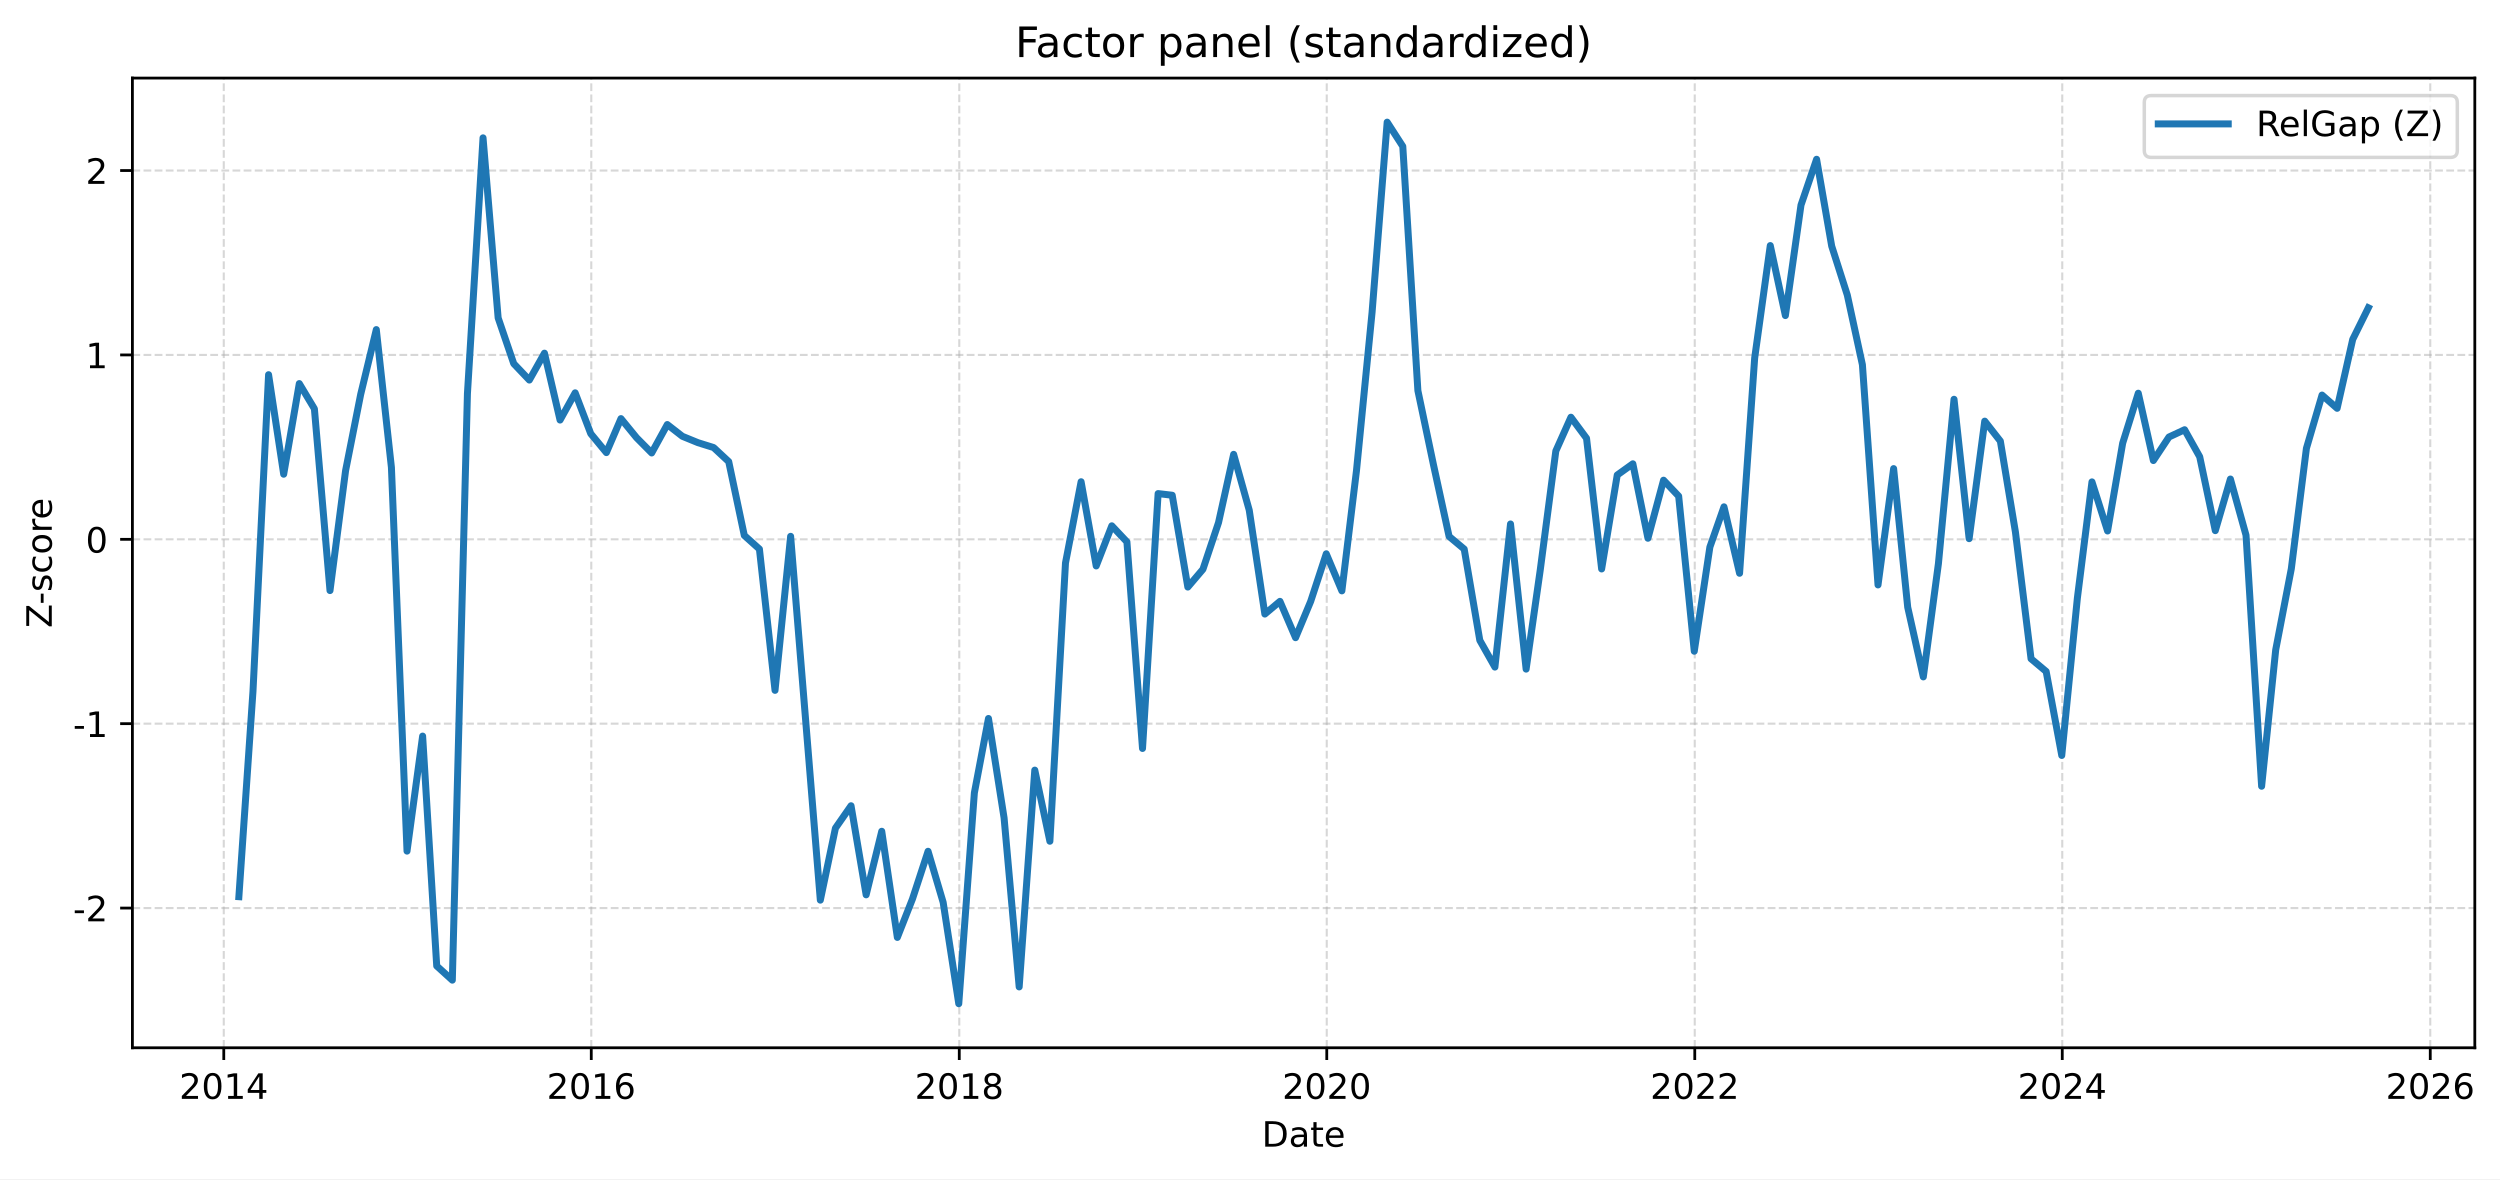
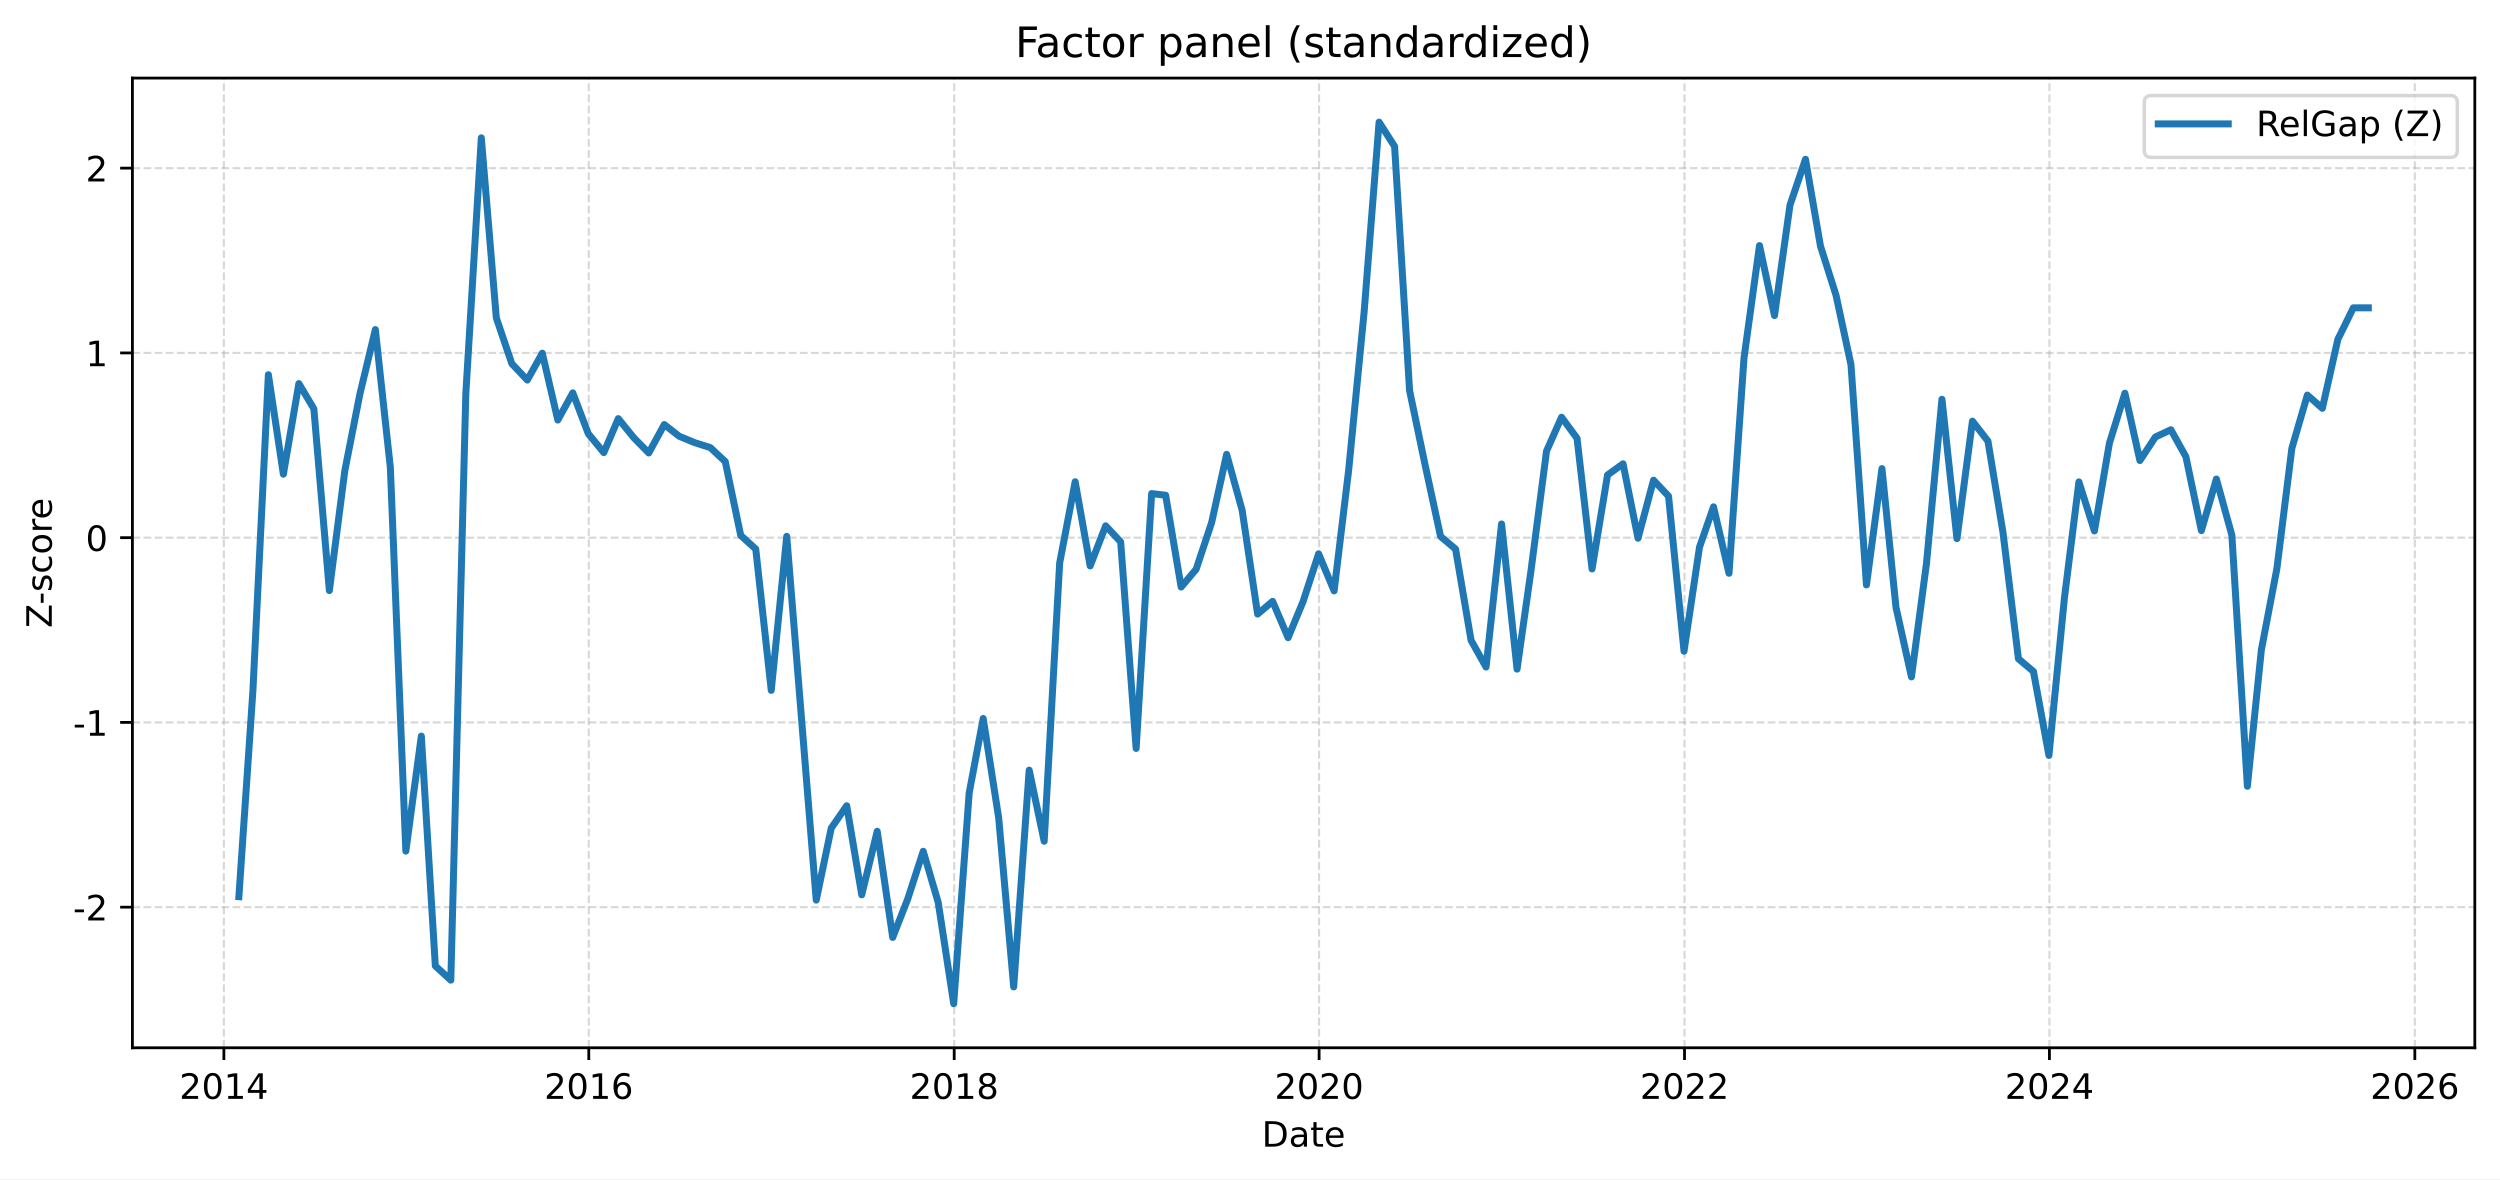
<svg xmlns="http://www.w3.org/2000/svg" xmlns:xlink="http://www.w3.org/1999/xlink" width="714.648pt" height="337.074pt" viewBox="0 0 714.648 337.074" version="1.1">
  <defs>
    <style type="text/css">*{stroke-linejoin: round; stroke-linecap: butt}</style>
  </defs>
  <g id="figure_1">
    <g id="patch_1">
      <path d="M 0 337.074  L 714.648 337.074  L 714.648 0  L 0 0  z " style="fill: #ffffff" />
    </g>
    <g id="axes_1">
      <g id="patch_2">
        <path d="M 37.848 299.518  L 707.448 299.518  L 707.448 22.318  L 37.848 22.318  z " style="fill: #ffffff" />
      </g>
      <g id="matplotlib.axis_1">
        <g id="xtick_1">
          <g id="line2d_1">
-             <path d="M 63.968 299.518  L 63.968 22.318  " clip-path="url(#pb4187ff021)" style="fill: none; stroke-dasharray: 2.22,0.96; stroke-dashoffset: 0; stroke: #b0b0b0; stroke-opacity: 0.5; stroke-width: 0.6" />
+             <path d="M 63.998 299.518  L 63.998 22.318  " clip-path="url(#paab1a33492)" style="fill: none; stroke-dasharray: 2.22,0.96; stroke-dashoffset: 0; stroke: #b0b0b0; stroke-opacity: 0.5; stroke-width: 0.6" />
          </g>
          <g id="line2d_2">
            <defs>
-               <path id="m8421670091" d="M 0 0  L 0 3.5  " style="stroke: #000000; stroke-width: 0.8" />
-             </defs>
-             <g>
-               <use xlink:href="#m8421670091" x="63.968" y="299.518" style="stroke: #000000; stroke-width: 0.8" />
+               <path id="ma231235685" d="M 0 0  L 0 3.5  " style="stroke: #000000; stroke-width: 0.8" />
+             </defs>
+             <g>
+               <use xlink:href="#ma231235685" x="63.998" y="299.518" style="stroke: #000000; stroke-width: 0.8" />
            </g>
          </g>
          <g id="text_1">
-             <g transform="translate(51.24259 314.1166) scale(0.1 -0.1)">
+             <g transform="translate(51.27299 314.1166) scale(0.1 -0.1)">
              <defs>
                <path id="DejaVuSans-32" d="M 1228 531  L 3431 531  L 3431 0  L 469 0  L 469 531  Q 828 903 1448 1529  Q 2069 2156 2228 2338  Q 2531 2678 2651 2914  Q 2772 3150 2772 3378  Q 2772 3750 2511 3984  Q 2250 4219 1831 4219  Q 1534 4219 1204 4116  Q 875 4013 500 3803  L 500 4441  Q 881 4594 1212 4672  Q 1544 4750 1819 4750  Q 2544 4750 2975 4387  Q 3406 4025 3406 3419  Q 3406 3131 3298 2873  Q 3191 2616 2906 2266  Q 2828 2175 2409 1742  Q 1991 1309 1228 531  z " transform="scale(0.015625)" />
                <path id="DejaVuSans-30" d="M 2034 4250  Q 1547 4250 1301 3770  Q 1056 3291 1056 2328  Q 1056 1369 1301 889  Q 1547 409 2034 409  Q 2525 409 2770 889  Q 3016 1369 3016 2328  Q 3016 3291 2770 3770  Q 2525 4250 2034 4250  z M 2034 4750  Q 2819 4750 3233 4129  Q 3647 3509 3647 2328  Q 3647 1150 3233 529  Q 2819 -91 2034 -91  Q 1250 -91 836 529  Q 422 1150 422 2328  Q 422 3509 836 4129  Q 1250 4750 2034 4750  z " transform="scale(0.015625)" />
                <path id="DejaVuSans-31" d="M 794 531  L 1825 531  L 1825 4091  L 703 3866  L 703 4441  L 1819 4666  L 2450 4666  L 2450 531  L 3481 531  L 3481 0  L 794 0  L 794 531  z " transform="scale(0.015625)" />
                <path id="DejaVuSans-34" d="M 2419 4116  L 825 1625  L 2419 1625  L 2419 4116  z M 2253 4666  L 3047 4666  L 3047 1625  L 3713 1625  L 3713 1100  L 3047 1100  L 3047 0  L 2419 0  L 2419 1100  L 313 1100  L 313 1709  L 2253 4666  z " transform="scale(0.015625)" />
              </defs>
              <use xlink:href="#DejaVuSans-32" />
              <use xlink:href="#DejaVuSans-30" transform="translate(63.62305 0)" />
              <use xlink:href="#DejaVuSans-31" transform="translate(127.2461 0)" />
              <use xlink:href="#DejaVuSans-34" transform="translate(190.8691 0)" />
            </g>
          </g>
        </g>
        <g id="xtick_2">
          <g id="line2d_3">
-             <path d="M 169.02 299.518  L 169.02 22.318  " clip-path="url(#pb4187ff021)" style="fill: none; stroke-dasharray: 2.22,0.96; stroke-dashoffset: 0; stroke: #b0b0b0; stroke-opacity: 0.5; stroke-width: 0.6" />
+             <path d="M 168.31 299.518  L 168.31 22.318  " clip-path="url(#paab1a33492)" style="fill: none; stroke-dasharray: 2.22,0.96; stroke-dashoffset: 0; stroke: #b0b0b0; stroke-opacity: 0.5; stroke-width: 0.6" />
          </g>
          <g id="line2d_4">
            <g>
-               <use xlink:href="#m8421670091" x="169.02" y="299.518" style="stroke: #000000; stroke-width: 0.8" />
+               <use xlink:href="#ma231235685" x="168.31" y="299.518" style="stroke: #000000; stroke-width: 0.8" />
            </g>
          </g>
          <g id="text_2">
-             <g transform="translate(156.2948 314.1166) scale(0.1 -0.1)">
+             <g transform="translate(155.5854 314.1166) scale(0.1 -0.1)">
              <defs>
                <path id="DejaVuSans-36" d="M 2113 2584  Q 1688 2584 1439 2293  Q 1191 2003 1191 1497  Q 1191 994 1439 701  Q 1688 409 2113 409  Q 2538 409 2786 701  Q 3034 994 3034 1497  Q 3034 2003 2786 2293  Q 2538 2584 2113 2584  z M 3366 4563  L 3366 3988  Q 3128 4100 2886 4159  Q 2644 4219 2406 4219  Q 1781 4219 1451 3797  Q 1122 3375 1075 2522  Q 1259 2794 1537 2939  Q 1816 3084 2150 3084  Q 2853 3084 3261 2657  Q 3669 2231 3669 1497  Q 3669 778 3244 343  Q 2819 -91 2113 -91  Q 1303 -91 875 529  Q 447 1150 447 2328  Q 447 3434 972 4092  Q 1497 4750 2381 4750  Q 2619 4750 2861 4703  Q 3103 4656 3366 4563  z " transform="scale(0.015625)" />
              </defs>
              <use xlink:href="#DejaVuSans-32" />
              <use xlink:href="#DejaVuSans-30" transform="translate(63.62305 0)" />
              <use xlink:href="#DejaVuSans-31" transform="translate(127.2461 0)" />
              <use xlink:href="#DejaVuSans-36" transform="translate(190.8691 0)" />
            </g>
          </g>
        </g>
        <g id="xtick_3">
          <g id="line2d_5">
-             <path d="M 274.216 299.518  L 274.216 22.318  " clip-path="url(#pb4187ff021)" style="fill: none; stroke-dasharray: 2.22,0.96; stroke-dashoffset: 0; stroke: #b0b0b0; stroke-opacity: 0.5; stroke-width: 0.6" />
+             <path d="M 272.766 299.518  L 272.766 22.318  " clip-path="url(#paab1a33492)" style="fill: none; stroke-dasharray: 2.22,0.96; stroke-dashoffset: 0; stroke: #b0b0b0; stroke-opacity: 0.5; stroke-width: 0.6" />
          </g>
          <g id="line2d_6">
            <g>
-               <use xlink:href="#m8421670091" x="274.216" y="299.518" style="stroke: #000000; stroke-width: 0.8" />
+               <use xlink:href="#ma231235685" x="272.766" y="299.518" style="stroke: #000000; stroke-width: 0.8" />
            </g>
          </g>
          <g id="text_3">
-             <g transform="translate(261.4909 314.1166) scale(0.1 -0.1)">
+             <g transform="translate(260.0407 314.1166) scale(0.1 -0.1)">
              <defs>
                <path id="DejaVuSans-38" d="M 2034 2216  Q 1584 2216 1326 1975  Q 1069 1734 1069 1313  Q 1069 891 1326 650  Q 1584 409 2034 409  Q 2484 409 2743 651  Q 3003 894 3003 1313  Q 3003 1734 2745 1975  Q 2488 2216 2034 2216  z M 1403 2484  Q 997 2584 770 2862  Q 544 3141 544 3541  Q 544 4100 942 4425  Q 1341 4750 2034 4750  Q 2731 4750 3128 4425  Q 3525 4100 3525 3541  Q 3525 3141 3298 2862  Q 3072 2584 2669 2484  Q 3125 2378 3379 2068  Q 3634 1759 3634 1313  Q 3634 634 3220 271  Q 2806 -91 2034 -91  Q 1263 -91 848 271  Q 434 634 434 1313  Q 434 1759 690 2068  Q 947 2378 1403 2484  z M 1172 3481  Q 1172 3119 1398 2916  Q 1625 2713 2034 2713  Q 2441 2713 2670 2916  Q 2900 3119 2900 3481  Q 2900 3844 2670 4047  Q 2441 4250 2034 4250  Q 1625 4250 1398 4047  Q 1172 3844 1172 3481  z " transform="scale(0.015625)" />
              </defs>
              <use xlink:href="#DejaVuSans-32" />
              <use xlink:href="#DejaVuSans-30" transform="translate(63.62305 0)" />
              <use xlink:href="#DejaVuSans-31" transform="translate(127.2461 0)" />
              <use xlink:href="#DejaVuSans-38" transform="translate(190.8691 0)" />
            </g>
          </g>
        </g>
        <g id="xtick_4">
          <g id="line2d_7">
-             <path d="M 379.268 299.518  L 379.268 22.318  " clip-path="url(#pb4187ff021)" style="fill: none; stroke-dasharray: 2.22,0.96; stroke-dashoffset: 0; stroke: #b0b0b0; stroke-opacity: 0.5; stroke-width: 0.6" />
+             <path d="M 377.078 299.518  L 377.078 22.318  " clip-path="url(#paab1a33492)" style="fill: none; stroke-dasharray: 2.22,0.96; stroke-dashoffset: 0; stroke: #b0b0b0; stroke-opacity: 0.5; stroke-width: 0.6" />
          </g>
          <g id="line2d_8">
            <g>
-               <use xlink:href="#m8421670091" x="379.268" y="299.518" style="stroke: #000000; stroke-width: 0.8" />
+               <use xlink:href="#ma231235685" x="377.078" y="299.518" style="stroke: #000000; stroke-width: 0.8" />
            </g>
          </g>
          <g id="text_4">
-             <g transform="translate(366.5432 314.1166) scale(0.1 -0.1)">
+             <g transform="translate(364.3531 314.1166) scale(0.1 -0.1)">
              <use xlink:href="#DejaVuSans-32" />
              <use xlink:href="#DejaVuSans-30" transform="translate(63.62305 0)" />
              <use xlink:href="#DejaVuSans-32" transform="translate(127.2461 0)" />
              <use xlink:href="#DejaVuSans-30" transform="translate(190.8691 0)" />
            </g>
          </g>
        </g>
        <g id="xtick_5">
          <g id="line2d_9">
-             <path d="M 484.464 299.518  L 484.464 22.318  " clip-path="url(#pb4187ff021)" style="fill: none; stroke-dasharray: 2.22,0.96; stroke-dashoffset: 0; stroke: #b0b0b0; stroke-opacity: 0.5; stroke-width: 0.6" />
+             <path d="M 481.533 299.518  L 481.533 22.318  " clip-path="url(#paab1a33492)" style="fill: none; stroke-dasharray: 2.22,0.96; stroke-dashoffset: 0; stroke: #b0b0b0; stroke-opacity: 0.5; stroke-width: 0.6" />
          </g>
          <g id="line2d_10">
            <g>
-               <use xlink:href="#m8421670091" x="484.464" y="299.518" style="stroke: #000000; stroke-width: 0.8" />
+               <use xlink:href="#ma231235685" x="481.533" y="299.518" style="stroke: #000000; stroke-width: 0.8" />
            </g>
          </g>
          <g id="text_5">
-             <g transform="translate(471.7393 314.1166) scale(0.1 -0.1)">
+             <g transform="translate(468.8085 314.1166) scale(0.1 -0.1)">
              <use xlink:href="#DejaVuSans-32" />
              <use xlink:href="#DejaVuSans-30" transform="translate(63.62305 0)" />
              <use xlink:href="#DejaVuSans-32" transform="translate(127.2461 0)" />
              <use xlink:href="#DejaVuSans-32" transform="translate(190.8691 0)" />
            </g>
          </g>
        </g>
        <g id="xtick_6">
          <g id="line2d_11">
-             <path d="M 589.517 299.518  L 589.517 22.318  " clip-path="url(#pb4187ff021)" style="fill: none; stroke-dasharray: 2.22,0.96; stroke-dashoffset: 0; stroke: #b0b0b0; stroke-opacity: 0.5; stroke-width: 0.6" />
+             <path d="M 585.846 299.518  L 585.846 22.318  " clip-path="url(#paab1a33492)" style="fill: none; stroke-dasharray: 2.22,0.96; stroke-dashoffset: 0; stroke: #b0b0b0; stroke-opacity: 0.5; stroke-width: 0.6" />
          </g>
          <g id="line2d_12">
            <g>
-               <use xlink:href="#m8421670091" x="589.517" y="299.518" style="stroke: #000000; stroke-width: 0.8" />
+               <use xlink:href="#ma231235685" x="585.846" y="299.518" style="stroke: #000000; stroke-width: 0.8" />
            </g>
          </g>
          <g id="text_6">
-             <g transform="translate(576.7915 314.1166) scale(0.1 -0.1)">
+             <g transform="translate(573.1209 314.1166) scale(0.1 -0.1)">
              <use xlink:href="#DejaVuSans-32" />
              <use xlink:href="#DejaVuSans-30" transform="translate(63.62305 0)" />
              <use xlink:href="#DejaVuSans-32" transform="translate(127.2461 0)" />
              <use xlink:href="#DejaVuSans-34" transform="translate(190.8691 0)" />
            </g>
          </g>
        </g>
        <g id="xtick_7">
          <g id="line2d_13">
-             <path d="M 694.713 299.518  L 694.713 22.318  " clip-path="url(#pb4187ff021)" style="fill: none; stroke-dasharray: 2.22,0.96; stroke-dashoffset: 0; stroke: #b0b0b0; stroke-opacity: 0.5; stroke-width: 0.6" />
+             <path d="M 690.301 299.518  L 690.301 22.318  " clip-path="url(#paab1a33492)" style="fill: none; stroke-dasharray: 2.22,0.96; stroke-dashoffset: 0; stroke: #b0b0b0; stroke-opacity: 0.5; stroke-width: 0.6" />
          </g>
          <g id="line2d_14">
            <g>
-               <use xlink:href="#m8421670091" x="694.713" y="299.518" style="stroke: #000000; stroke-width: 0.8" />
+               <use xlink:href="#ma231235685" x="690.301" y="299.518" style="stroke: #000000; stroke-width: 0.8" />
            </g>
          </g>
          <g id="text_7">
-             <g transform="translate(681.9877 314.1166) scale(0.1 -0.1)">
+             <g transform="translate(677.5762 314.1166) scale(0.1 -0.1)">
              <use xlink:href="#DejaVuSans-32" />
              <use xlink:href="#DejaVuSans-30" transform="translate(63.62305 0)" />
              <use xlink:href="#DejaVuSans-32" transform="translate(127.2461 0)" />
              <use xlink:href="#DejaVuSans-36" transform="translate(190.8691 0)" />
            </g>
          </g>
        </g>
        <g id="text_8">
          <g transform="translate(360.6977 327.7947) scale(0.1 -0.1)">
            <defs>
              <path id="DejaVuSans-44" d="M 1259 4147  L 1259 519  L 2022 519  Q 2988 519 3436 956  Q 3884 1394 3884 2338  Q 3884 3275 3436 3711  Q 2988 4147 2022 4147  L 1259 4147  z M 628 4666  L 1925 4666  Q 3281 4666 3915 4102  Q 4550 3538 4550 2338  Q 4550 1131 3912 565  Q 3275 0 1925 0  L 628 0  L 628 4666  z " transform="scale(0.015625)" />
              <path id="DejaVuSans-61" d="M 2194 1759  Q 1497 1759 1228 1600  Q 959 1441 959 1056  Q 959 750 1161 570  Q 1363 391 1709 391  Q 2188 391 2477 730  Q 2766 1069 2766 1631  L 2766 1759  L 2194 1759  z M 3341 1997  L 3341 0  L 2766 0  L 2766 531  Q 2569 213 2275 61  Q 1981 -91 1556 -91  Q 1019 -91 701 211  Q 384 513 384 1019  Q 384 1609 779 1909  Q 1175 2209 1959 2209  L 2766 2209  L 2766 2266  Q 2766 2663 2505 2880  Q 2244 3097 1772 3097  Q 1472 3097 1187 3025  Q 903 2953 641 2809  L 641 3341  Q 956 3463 1253 3523  Q 1550 3584 1831 3584  Q 2591 3584 2966 3190  Q 3341 2797 3341 1997  z " transform="scale(0.015625)" />
              <path id="DejaVuSans-74" d="M 1172 4494  L 1172 3500  L 2356 3500  L 2356 3053  L 1172 3053  L 1172 1153  Q 1172 725 1289 603  Q 1406 481 1766 481  L 2356 481  L 2356 0  L 1766 0  Q 1100 0 847 248  Q 594 497 594 1153  L 594 3053  L 172 3053  L 172 3500  L 594 3500  L 594 4494  L 1172 4494  z " transform="scale(0.015625)" />
              <path id="DejaVuSans-65" d="M 3597 1894  L 3597 1613  L 953 1613  Q 991 1019 1311 708  Q 1631 397 2203 397  Q 2534 397 2845 478  Q 3156 559 3463 722  L 3463 178  Q 3153 47 2828 -22  Q 2503 -91 2169 -91  Q 1331 -91 842 396  Q 353 884 353 1716  Q 353 2575 817 3079  Q 1281 3584 2069 3584  Q 2775 3584 3186 3129  Q 3597 2675 3597 1894  z M 3022 2063  Q 3016 2534 2758 2815  Q 2500 3097 2075 3097  Q 1594 3097 1305 2825  Q 1016 2553 972 2059  L 3022 2063  z " transform="scale(0.015625)" />
            </defs>
            <use xlink:href="#DejaVuSans-44" />
            <use xlink:href="#DejaVuSans-61" transform="translate(77.00195 0)" />
            <use xlink:href="#DejaVuSans-74" transform="translate(138.2812 0)" />
            <use xlink:href="#DejaVuSans-65" transform="translate(177.4902 0)" />
          </g>
        </g>
      </g>
      <g id="matplotlib.axis_2">
        <g id="ytick_1">
          <g id="line2d_15">
-             <path d="M 37.848 259.579  L 707.448 259.579  " clip-path="url(#pb4187ff021)" style="fill: none; stroke-dasharray: 2.22,0.96; stroke-dashoffset: 0; stroke: #b0b0b0; stroke-opacity: 0.5; stroke-width: 0.6" />
+             <path d="M 37.848 259.322  L 707.448 259.322  " clip-path="url(#paab1a33492)" style="fill: none; stroke-dasharray: 2.22,0.96; stroke-dashoffset: 0; stroke: #b0b0b0; stroke-opacity: 0.5; stroke-width: 0.6" />
          </g>
          <g id="line2d_16">
            <defs>
-               <path id="m67e1d854a9" d="M 0 0  L -3.5 0  " style="stroke: #000000; stroke-width: 0.8" />
-             </defs>
-             <g>
-               <use xlink:href="#m67e1d854a9" x="37.848" y="259.579" style="stroke: #000000; stroke-width: 0.8" />
+               <path id="me36ed84a1c" d="M 0 0  L -3.5 0  " style="stroke: #000000; stroke-width: 0.8" />
+             </defs>
+             <g>
+               <use xlink:href="#me36ed84a1c" x="37.848" y="259.322" style="stroke: #000000; stroke-width: 0.8" />
            </g>
          </g>
          <g id="text_9">
-             <g transform="translate(20.87813 263.3784) scale(0.1 -0.1)">
+             <g transform="translate(20.87813 263.1217) scale(0.1 -0.1)">
              <defs>
                <path id="DejaVuSans-2d" d="M 313 2009  L 1997 2009  L 1997 1497  L 313 1497  L 313 2009  z " transform="scale(0.015625)" />
              </defs>
              <use xlink:href="#DejaVuSans-2d" />
              <use xlink:href="#DejaVuSans-32" transform="translate(36.08398 0)" />
            </g>
          </g>
        </g>
        <g id="ytick_2">
          <g id="line2d_17">
-             <path d="M 37.848 206.872  L 707.448 206.872  " clip-path="url(#pb4187ff021)" style="fill: none; stroke-dasharray: 2.22,0.96; stroke-dashoffset: 0; stroke: #b0b0b0; stroke-opacity: 0.5; stroke-width: 0.6" />
+             <path d="M 37.848 206.509  L 707.448 206.509  " clip-path="url(#paab1a33492)" style="fill: none; stroke-dasharray: 2.22,0.96; stroke-dashoffset: 0; stroke: #b0b0b0; stroke-opacity: 0.5; stroke-width: 0.6" />
          </g>
          <g id="line2d_18">
            <g>
-               <use xlink:href="#m67e1d854a9" x="37.848" y="206.872" style="stroke: #000000; stroke-width: 0.8" />
+               <use xlink:href="#me36ed84a1c" x="37.848" y="206.509" style="stroke: #000000; stroke-width: 0.8" />
            </g>
          </g>
          <g id="text_10">
-             <g transform="translate(20.87813 210.6717) scale(0.1 -0.1)">
+             <g transform="translate(20.87813 210.3086) scale(0.1 -0.1)">
              <use xlink:href="#DejaVuSans-2d" />
              <use xlink:href="#DejaVuSans-31" transform="translate(36.08398 0)" />
            </g>
          </g>
        </g>
        <g id="ytick_3">
          <g id="line2d_19">
-             <path d="M 37.848 154.166  L 707.448 154.166  " clip-path="url(#pb4187ff021)" style="fill: none; stroke-dasharray: 2.22,0.96; stroke-dashoffset: 0; stroke: #b0b0b0; stroke-opacity: 0.5; stroke-width: 0.6" />
+             <path d="M 37.848 153.696  L 707.448 153.696  " clip-path="url(#paab1a33492)" style="fill: none; stroke-dasharray: 2.22,0.96; stroke-dashoffset: 0; stroke: #b0b0b0; stroke-opacity: 0.5; stroke-width: 0.6" />
          </g>
          <g id="line2d_20">
            <g>
-               <use xlink:href="#m67e1d854a9" x="37.848" y="154.166" style="stroke: #000000; stroke-width: 0.8" />
+               <use xlink:href="#me36ed84a1c" x="37.848" y="153.696" style="stroke: #000000; stroke-width: 0.8" />
            </g>
          </g>
          <g id="text_11">
-             <g transform="translate(24.48594 157.965) scale(0.1 -0.1)">
+             <g transform="translate(24.48594 157.4956) scale(0.1 -0.1)">
              <use xlink:href="#DejaVuSans-30" />
            </g>
          </g>
        </g>
        <g id="ytick_4">
          <g id="line2d_21">
-             <path d="M 37.848 101.459  L 707.448 101.459  " clip-path="url(#pb4187ff021)" style="fill: none; stroke-dasharray: 2.22,0.96; stroke-dashoffset: 0; stroke: #b0b0b0; stroke-opacity: 0.5; stroke-width: 0.6" />
+             <path d="M 37.848 100.883  L 707.448 100.883  " clip-path="url(#paab1a33492)" style="fill: none; stroke-dasharray: 2.22,0.96; stroke-dashoffset: 0; stroke: #b0b0b0; stroke-opacity: 0.5; stroke-width: 0.6" />
          </g>
          <g id="line2d_22">
            <g>
-               <use xlink:href="#m67e1d854a9" x="37.848" y="101.459" style="stroke: #000000; stroke-width: 0.8" />
+               <use xlink:href="#me36ed84a1c" x="37.848" y="100.883" style="stroke: #000000; stroke-width: 0.8" />
            </g>
          </g>
          <g id="text_12">
-             <g transform="translate(24.48594 105.2583) scale(0.1 -0.1)">
+             <g transform="translate(24.48594 104.6826) scale(0.1 -0.1)">
              <use xlink:href="#DejaVuSans-31" />
            </g>
          </g>
        </g>
        <g id="ytick_5">
          <g id="line2d_23">
-             <path d="M 37.848 48.752  L 707.448 48.752  " clip-path="url(#pb4187ff021)" style="fill: none; stroke-dasharray: 2.22,0.96; stroke-dashoffset: 0; stroke: #b0b0b0; stroke-opacity: 0.5; stroke-width: 0.6" />
+             <path d="M 37.848 48.07  L 707.448 48.07  " clip-path="url(#paab1a33492)" style="fill: none; stroke-dasharray: 2.22,0.96; stroke-dashoffset: 0; stroke: #b0b0b0; stroke-opacity: 0.5; stroke-width: 0.6" />
          </g>
          <g id="line2d_24">
            <g>
-               <use xlink:href="#m67e1d854a9" x="37.848" y="48.752" style="stroke: #000000; stroke-width: 0.8" />
+               <use xlink:href="#me36ed84a1c" x="37.848" y="48.07" style="stroke: #000000; stroke-width: 0.8" />
            </g>
          </g>
          <g id="text_13">
-             <g transform="translate(24.48594 52.55155) scale(0.1 -0.1)">
+             <g transform="translate(24.48594 51.86959) scale(0.1 -0.1)">
              <use xlink:href="#DejaVuSans-32" />
            </g>
          </g>
        </g>
        <g id="text_14">
          <g transform="translate(14.79844 179.4923) rotate(-90) scale(0.1 -0.1)">
            <defs>
              <path id="DejaVuSans-5a" d="M 359 4666  L 4025 4666  L 4025 4184  L 1075 531  L 4097 531  L 4097 0  L 288 0  L 288 481  L 3238 4134  L 359 4134  L 359 4666  z " transform="scale(0.015625)" />
              <path id="DejaVuSans-73" d="M 2834 3397  L 2834 2853  Q 2591 2978 2328 3040  Q 2066 3103 1784 3103  Q 1356 3103 1142 2972  Q 928 2841 928 2578  Q 928 2378 1081 2264  Q 1234 2150 1697 2047  L 1894 2003  Q 2506 1872 2764 1633  Q 3022 1394 3022 966  Q 3022 478 2636 193  Q 2250 -91 1575 -91  Q 1294 -91 989 -36  Q 684 19 347 128  L 347 722  Q 666 556 975 473  Q 1284 391 1588 391  Q 1994 391 2212 530  Q 2431 669 2431 922  Q 2431 1156 2273 1281  Q 2116 1406 1581 1522  L 1381 1569  Q 847 1681 609 1914  Q 372 2147 372 2553  Q 372 3047 722 3315  Q 1072 3584 1716 3584  Q 2034 3584 2315 3537  Q 2597 3491 2834 3397  z " transform="scale(0.015625)" />
              <path id="DejaVuSans-63" d="M 3122 3366  L 3122 2828  Q 2878 2963 2633 3030  Q 2388 3097 2138 3097  Q 1578 3097 1268 2742  Q 959 2388 959 1747  Q 959 1106 1268 751  Q 1578 397 2138 397  Q 2388 397 2633 464  Q 2878 531 3122 666  L 3122 134  Q 2881 22 2623 -34  Q 2366 -91 2075 -91  Q 1284 -91 818 406  Q 353 903 353 1747  Q 353 2603 823 3093  Q 1294 3584 2113 3584  Q 2378 3584 2631 3529  Q 2884 3475 3122 3366  z " transform="scale(0.015625)" />
              <path id="DejaVuSans-6f" d="M 1959 3097  Q 1497 3097 1228 2736  Q 959 2375 959 1747  Q 959 1119 1226 758  Q 1494 397 1959 397  Q 2419 397 2687 759  Q 2956 1122 2956 1747  Q 2956 2369 2687 2733  Q 2419 3097 1959 3097  z M 1959 3584  Q 2709 3584 3137 3096  Q 3566 2609 3566 1747  Q 3566 888 3137 398  Q 2709 -91 1959 -91  Q 1206 -91 779 398  Q 353 888 353 1747  Q 353 2609 779 3096  Q 1206 3584 1959 3584  z " transform="scale(0.015625)" />
              <path id="DejaVuSans-72" d="M 2631 2963  Q 2534 3019 2420 3045  Q 2306 3072 2169 3072  Q 1681 3072 1420 2755  Q 1159 2438 1159 1844  L 1159 0  L 581 0  L 581 3500  L 1159 3500  L 1159 2956  Q 1341 3275 1631 3429  Q 1922 3584 2338 3584  Q 2397 3584 2469 3576  Q 2541 3569 2628 3553  L 2631 2963  z " transform="scale(0.015625)" />
            </defs>
            <use xlink:href="#DejaVuSans-5a" />
            <use xlink:href="#DejaVuSans-2d" transform="translate(66.75586 0)" />
            <use xlink:href="#DejaVuSans-73" transform="translate(102.8398 0)" />
            <use xlink:href="#DejaVuSans-63" transform="translate(154.9395 0)" />
            <use xlink:href="#DejaVuSans-6f" transform="translate(209.9199 0)" />
            <use xlink:href="#DejaVuSans-72" transform="translate(271.1016 0)" />
            <use xlink:href="#DejaVuSans-65" transform="translate(309.9648 0)" />
          </g>
        </g>
      </g>
      <g id="line2d_25">
-         <path d="M 68.285 256.329  L 72.314 197.647  L 76.775 107.111  L 81.093 135.558  L 85.554 109.651  L 89.871 116.853  L 94.332 168.819  L 98.793 134.502  L 103.11 112.705  L 107.571 94.219  L 111.889 133.614  L 116.35 243.297  L 120.811 210.423  L 124.84 276.131  L 129.301 280.183  L 133.619 112.526  L 138.08 39.406  L 142.397 90.865  L 146.858 103.953  L 151.319 108.641  L 155.636 100.959  L 160.098 120.074  L 164.415 112.293  L 168.876 123.972  L 173.337 129.379  L 177.51 119.668  L 181.971 125.127  L 186.289 129.483  L 190.75 121.36  L 195.067 124.72  L 199.528 126.544  L 203.989 127.935  L 208.306 131.951  L 212.768 153.065  L 217.085 156.95  L 221.546 197.342  L 226.007 153.315  L 234.498 257.313  L 238.815 236.736  L 243.276 230.332  L 247.593 255.791  L 252.054 237.629  L 256.515 267.969  L 260.833 256.985  L 265.294 243.35  L 269.611 257.956  L 274.072 286.918  L 278.533 226.645  L 282.563 205.386  L 287.024 233.797  L 291.341 282.115  L 295.802 220.149  L 300.119 240.476  L 304.58 160.926  L 309.041 137.712  L 313.359 161.779  L 317.82 150.309  L 322.137 154.889  L 326.598 213.955  L 331.059 141.097  L 335.089 141.57  L 339.55 167.815  L 343.867 162.737  L 348.328 149.378  L 352.645 129.877  L 357.106 145.835  L 361.568 175.533  L 365.885 171.904  L 370.346 182.288  L 374.663 171.93  L 379.124 158.312  L 383.585 168.904  L 387.759 134.562  L 392.22 89.275  L 396.537 34.918  L 400.998 41.842  L 405.315 111.663  L 409.776 132.881  L 414.238 153.342  L 418.555 156.96  L 423.016 183.041  L 427.333 190.692  L 431.794 149.784  L 436.255 191.27  L 440.285 162.995  L 444.746 128.922  L 449.063 119.269  L 453.524 125.289  L 457.841 162.639  L 462.303 135.787  L 466.764 132.584  L 471.081 153.861  L 475.542 137.27  L 479.859 141.822  L 484.32 186.16  L 488.782 156.394  L 492.811 144.885  L 497.272 163.877  L 501.589 102.349  L 506.05 70.197  L 510.368 90.207  L 514.829 58.626  L 519.29 45.53  L 523.607 70.35  L 528.068 84.347  L 532.385 104.257  L 536.847 167.206  L 541.308 133.956  L 545.337 173.587  L 549.798 193.496  L 554.115 161.122  L 558.576 114.141  L 562.894 153.98  L 567.355 120.389  L 571.816 126.089  L 576.133 152.116  L 580.594 188.319  L 584.911 191.942  L 589.373 215.951  L 593.834 170.978  L 598.007 137.754  L 602.468 151.785  L 606.785 126.684  L 611.247 112.405  L 615.564 131.648  L 620.025 124.921  L 624.486 122.842  L 628.803 130.561  L 633.264 151.688  L 637.582 136.938  L 642.043 152.995  L 646.504 224.756  L 650.533 185.754  L 654.994 162.571  L 659.311 128.154  L 663.773 112.934  L 668.09 116.72  L 672.551 97.007  L 677.012 87.988  L 677.012 87.988  " clip-path="url(#pb4187ff021)" style="fill: none; stroke: #1f77b4; stroke-width: 2; stroke-linecap: square" />
+         <path d="M 68.285 256.329  L 72.286 197.647  L 76.716 107.111  L 81.002 135.558  L 85.432 109.651  L 89.719 116.853  L 94.149 168.819  L 98.578 134.502  L 102.865 112.705  L 107.295 94.219  L 111.582 133.614  L 116.011 243.297  L 120.441 210.423  L 124.442 276.131  L 128.872 280.183  L 133.159 112.526  L 137.588 39.406  L 141.875 90.865  L 146.305 103.953  L 150.734 108.641  L 155.021 100.959  L 159.451 120.074  L 163.738 112.293  L 168.168 123.972  L 172.597 129.379  L 176.741 119.668  L 181.171 125.127  L 185.458 129.483  L 189.887 121.36  L 194.174 124.72  L 198.604 126.544  L 203.034 127.935  L 207.32 131.951  L 211.75 153.065  L 216.037 156.95  L 220.467 197.342  L 224.896 153.315  L 233.327 257.313  L 237.614 236.736  L 242.044 230.332  L 246.33 255.791  L 250.76 237.629  L 255.19 267.969  L 259.477 256.985  L 263.906 243.35  L 268.193 257.956  L 272.623 286.918  L 277.053 226.645  L 281.054 205.386  L 285.483 233.797  L 289.77 282.115  L 294.2 220.149  L 298.487 240.476  L 302.916 160.926  L 307.346 137.712  L 311.633 161.779  L 316.063 150.309  L 320.349 154.889  L 324.779 213.955  L 329.209 141.097  L 333.21 141.57  L 337.639 167.815  L 341.926 162.737  L 346.356 149.378  L 350.643 129.877  L 355.073 145.835  L 359.502 175.533  L 363.789 171.904  L 368.219 182.288  L 372.506 171.93  L 376.935 158.312  L 381.365 168.904  L 385.509 134.562  L 389.939 89.275  L 394.225 34.918  L 398.655 41.842  L 402.942 111.663  L 407.372 132.881  L 411.801 153.342  L 416.088 156.96  L 420.518 183.041  L 424.805 190.692  L 429.234 149.784  L 433.664 191.27  L 437.665 162.995  L 442.095 128.922  L 446.382 119.269  L 450.811 125.289  L 455.098 162.639  L 459.528 135.787  L 463.958 132.584  L 468.244 153.861  L 472.674 137.27  L 476.961 141.822  L 481.391 186.16  L 485.82 156.394  L 489.821 144.885  L 494.251 163.877  L 498.538 102.349  L 502.968 70.197  L 507.254 90.207  L 511.684 58.626  L 516.114 45.53  L 520.401 70.35  L 524.83 84.347  L 529.117 104.257  L 533.547 167.206  L 537.976 133.956  L 541.978 173.587  L 546.407 193.496  L 550.694 161.122  L 555.124 114.141  L 559.411 153.98  L 563.84 120.389  L 568.27 126.089  L 572.557 152.116  L 576.986 188.319  L 581.273 191.942  L 585.703 215.951  L 590.133 170.978  L 594.277 137.754  L 598.706 151.785  L 602.993 126.684  L 607.423 112.405  L 611.71 131.648  L 616.139 124.921  L 620.569 122.842  L 624.856 130.561  L 629.286 151.688  L 633.572 136.938  L 638.002 152.995  L 642.432 224.756  L 646.433 185.754  L 650.863 162.571  L 655.149 128.154  L 659.579 112.934  L 663.866 116.72  L 668.296 97.007  L 672.725 87.988  L 677.012 87.988  L 677.012 87.988  " clip-path="url(#paab1a33492)" style="fill: none; stroke: #1f77b4; stroke-width: 2; stroke-linecap: square" />
      </g>
      <g id="patch_3">
        <path d="M 37.848 299.518  L 37.848 22.318  " style="fill: none; stroke: #000000; stroke-width: 0.8; stroke-linejoin: miter; stroke-linecap: square" />
      </g>
      <g id="patch_4">
        <path d="M 707.448 299.518  L 707.448 22.318  " style="fill: none; stroke: #000000; stroke-width: 0.8; stroke-linejoin: miter; stroke-linecap: square" />
      </g>
      <g id="patch_5">
        <path d="M 37.848 299.518  L 707.448 299.518  " style="fill: none; stroke: #000000; stroke-width: 0.8; stroke-linejoin: miter; stroke-linecap: square" />
      </g>
      <g id="patch_6">
        <path d="M 37.848 22.318  L 707.448 22.318  " style="fill: none; stroke: #000000; stroke-width: 0.8; stroke-linejoin: miter; stroke-linecap: square" />
      </g>
      <g id="text_15">
        <g transform="translate(290.2056 16.31812) scale(0.12 -0.12)">
          <defs>
            <path id="DejaVuSans-46" d="M 628 4666  L 3309 4666  L 3309 4134  L 1259 4134  L 1259 2759  L 3109 2759  L 3109 2228  L 1259 2228  L 1259 0  L 628 0  L 628 4666  z " transform="scale(0.015625)" />
            <path id="DejaVuSans-20" transform="scale(0.015625)" />
            <path id="DejaVuSans-70" d="M 1159 525  L 1159 -1331  L 581 -1331  L 581 3500  L 1159 3500  L 1159 2969  Q 1341 3281 1617 3432  Q 1894 3584 2278 3584  Q 2916 3584 3314 3078  Q 3713 2572 3713 1747  Q 3713 922 3314 415  Q 2916 -91 2278 -91  Q 1894 -91 1617 61  Q 1341 213 1159 525  z M 3116 1747  Q 3116 2381 2855 2742  Q 2594 3103 2138 3103  Q 1681 3103 1420 2742  Q 1159 2381 1159 1747  Q 1159 1113 1420 752  Q 1681 391 2138 391  Q 2594 391 2855 752  Q 3116 1113 3116 1747  z " transform="scale(0.015625)" />
            <path id="DejaVuSans-6e" d="M 3513 2113  L 3513 0  L 2938 0  L 2938 2094  Q 2938 2591 2744 2837  Q 2550 3084 2163 3084  Q 1697 3084 1428 2787  Q 1159 2491 1159 1978  L 1159 0  L 581 0  L 581 3500  L 1159 3500  L 1159 2956  Q 1366 3272 1645 3428  Q 1925 3584 2291 3584  Q 2894 3584 3203 3211  Q 3513 2838 3513 2113  z " transform="scale(0.015625)" />
            <path id="DejaVuSans-6c" d="M 603 4863  L 1178 4863  L 1178 0  L 603 0  L 603 4863  z " transform="scale(0.015625)" />
            <path id="DejaVuSans-28" d="M 1984 4856  Q 1566 4138 1362 3434  Q 1159 2731 1159 2009  Q 1159 1288 1364 580  Q 1569 -128 1984 -844  L 1484 -844  Q 1016 -109 783 600  Q 550 1309 550 2009  Q 550 2706 781 3412  Q 1013 4119 1484 4856  L 1984 4856  z " transform="scale(0.015625)" />
            <path id="DejaVuSans-64" d="M 2906 2969  L 2906 4863  L 3481 4863  L 3481 0  L 2906 0  L 2906 525  Q 2725 213 2448 61  Q 2172 -91 1784 -91  Q 1150 -91 751 415  Q 353 922 353 1747  Q 353 2572 751 3078  Q 1150 3584 1784 3584  Q 2172 3584 2448 3432  Q 2725 3281 2906 2969  z M 947 1747  Q 947 1113 1208 752  Q 1469 391 1925 391  Q 2381 391 2643 752  Q 2906 1113 2906 1747  Q 2906 2381 2643 2742  Q 2381 3103 1925 3103  Q 1469 3103 1208 2742  Q 947 2381 947 1747  z " transform="scale(0.015625)" />
            <path id="DejaVuSans-69" d="M 603 3500  L 1178 3500  L 1178 0  L 603 0  L 603 3500  z M 603 4863  L 1178 4863  L 1178 4134  L 603 4134  L 603 4863  z " transform="scale(0.015625)" />
            <path id="DejaVuSans-7a" d="M 353 3500  L 3084 3500  L 3084 2975  L 922 459  L 3084 459  L 3084 0  L 275 0  L 275 525  L 2438 3041  L 353 3041  L 353 3500  z " transform="scale(0.015625)" />
            <path id="DejaVuSans-29" d="M 513 4856  L 1013 4856  Q 1481 4119 1714 3412  Q 1947 2706 1947 2009  Q 1947 1309 1714 600  Q 1481 -109 1013 -844  L 513 -844  Q 928 -128 1133 580  Q 1338 1288 1338 2009  Q 1338 2731 1133 3434  Q 928 4138 513 4856  z " transform="scale(0.015625)" />
          </defs>
          <use xlink:href="#DejaVuSans-46" />
          <use xlink:href="#DejaVuSans-61" transform="translate(48.39453 0)" />
          <use xlink:href="#DejaVuSans-63" transform="translate(109.6738 0)" />
          <use xlink:href="#DejaVuSans-74" transform="translate(164.6543 0)" />
          <use xlink:href="#DejaVuSans-6f" transform="translate(203.8633 0)" />
          <use xlink:href="#DejaVuSans-72" transform="translate(265.0449 0)" />
          <use xlink:href="#DejaVuSans-20" transform="translate(306.1582 0)" />
          <use xlink:href="#DejaVuSans-70" transform="translate(337.9453 0)" />
          <use xlink:href="#DejaVuSans-61" transform="translate(401.4219 0)" />
          <use xlink:href="#DejaVuSans-6e" transform="translate(462.7012 0)" />
          <use xlink:href="#DejaVuSans-65" transform="translate(526.0801 0)" />
          <use xlink:href="#DejaVuSans-6c" transform="translate(587.6035 0)" />
          <use xlink:href="#DejaVuSans-20" transform="translate(615.3867 0)" />
          <use xlink:href="#DejaVuSans-28" transform="translate(647.1738 0)" />
          <use xlink:href="#DejaVuSans-73" transform="translate(686.1875 0)" />
          <use xlink:href="#DejaVuSans-74" transform="translate(738.2871 0)" />
          <use xlink:href="#DejaVuSans-61" transform="translate(777.4961 0)" />
          <use xlink:href="#DejaVuSans-6e" transform="translate(838.7754 0)" />
          <use xlink:href="#DejaVuSans-64" transform="translate(902.1543 0)" />
          <use xlink:href="#DejaVuSans-61" transform="translate(965.6309 0)" />
          <use xlink:href="#DejaVuSans-72" transform="translate(1026.91 0)" />
          <use xlink:href="#DejaVuSans-64" transform="translate(1066.273 0)" />
          <use xlink:href="#DejaVuSans-69" transform="translate(1129.75 0)" />
          <use xlink:href="#DejaVuSans-7a" transform="translate(1157.533 0)" />
          <use xlink:href="#DejaVuSans-65" transform="translate(1210.023 0)" />
          <use xlink:href="#DejaVuSans-64" transform="translate(1271.547 0)" />
          <use xlink:href="#DejaVuSans-29" transform="translate(1335.023 0)" />
        </g>
      </g>
      <g id="legend_1">
        <g id="patch_7">
          <path d="M 614.962 44.996  L 700.448 44.996  Q 702.448 44.996 702.448 42.996  L 702.448 29.318  Q 702.448 27.318 700.448 27.318  L 614.962 27.318  Q 612.962 27.318 612.962 29.318  L 612.962 42.996  Q 612.962 44.996 614.962 44.996  z " style="fill: #ffffff; opacity: 0.8; stroke: #cccccc; stroke-linejoin: miter" />
        </g>
        <g id="line2d_26">
          <path d="M 616.962 35.417  L 626.962 35.417  L 636.962 35.417  " style="fill: none; stroke: #1f77b4; stroke-width: 2; stroke-linecap: square" />
        </g>
        <g id="text_16">
          <g transform="translate(644.9625 38.91656) scale(0.1 -0.1)">
            <defs>
              <path id="DejaVuSans-52" d="M 2841 2188  Q 3044 2119 3236 1894  Q 3428 1669 3622 1275  L 4263 0  L 3584 0  L 2988 1197  Q 2756 1666 2539 1819  Q 2322 1972 1947 1972  L 1259 1972  L 1259 0  L 628 0  L 628 4666  L 2053 4666  Q 2853 4666 3247 4331  Q 3641 3997 3641 3322  Q 3641 2881 3436 2590  Q 3231 2300 2841 2188  z M 1259 4147  L 1259 2491  L 2053 2491  Q 2509 2491 2742 2702  Q 2975 2913 2975 3322  Q 2975 3731 2742 3939  Q 2509 4147 2053 4147  L 1259 4147  z " transform="scale(0.015625)" />
              <path id="DejaVuSans-47" d="M 3809 666  L 3809 1919  L 2778 1919  L 2778 2438  L 4434 2438  L 4434 434  Q 4069 175 3628 42  Q 3188 -91 2688 -91  Q 1594 -91 976 548  Q 359 1188 359 2328  Q 359 3472 976 4111  Q 1594 4750 2688 4750  Q 3144 4750 3555 4637  Q 3966 4525 4313 4306  L 4313 3634  Q 3963 3931 3569 4081  Q 3175 4231 2741 4231  Q 1884 4231 1454 3753  Q 1025 3275 1025 2328  Q 1025 1384 1454 906  Q 1884 428 2741 428  Q 3075 428 3337 486  Q 3600 544 3809 666  z " transform="scale(0.015625)" />
            </defs>
            <use xlink:href="#DejaVuSans-52" />
            <use xlink:href="#DejaVuSans-65" transform="translate(64.98242 0)" />
            <use xlink:href="#DejaVuSans-6c" transform="translate(126.5059 0)" />
            <use xlink:href="#DejaVuSans-47" transform="translate(154.2891 0)" />
            <use xlink:href="#DejaVuSans-61" transform="translate(231.7793 0)" />
            <use xlink:href="#DejaVuSans-70" transform="translate(293.0586 0)" />
            <use xlink:href="#DejaVuSans-20" transform="translate(356.5352 0)" />
            <use xlink:href="#DejaVuSans-28" transform="translate(388.3223 0)" />
            <use xlink:href="#DejaVuSans-5a" transform="translate(427.3359 0)" />
            <use xlink:href="#DejaVuSans-29" transform="translate(495.8418 0)" />
          </g>
        </g>
      </g>
    </g>
  </g>
  <defs>
-     <clipPath id="pb4187ff021">
+     <clipPath id="paab1a33492">
      <rect x="37.848" y="22.318" width="669.6" height="277.2" />
    </clipPath>
  </defs>
</svg>
